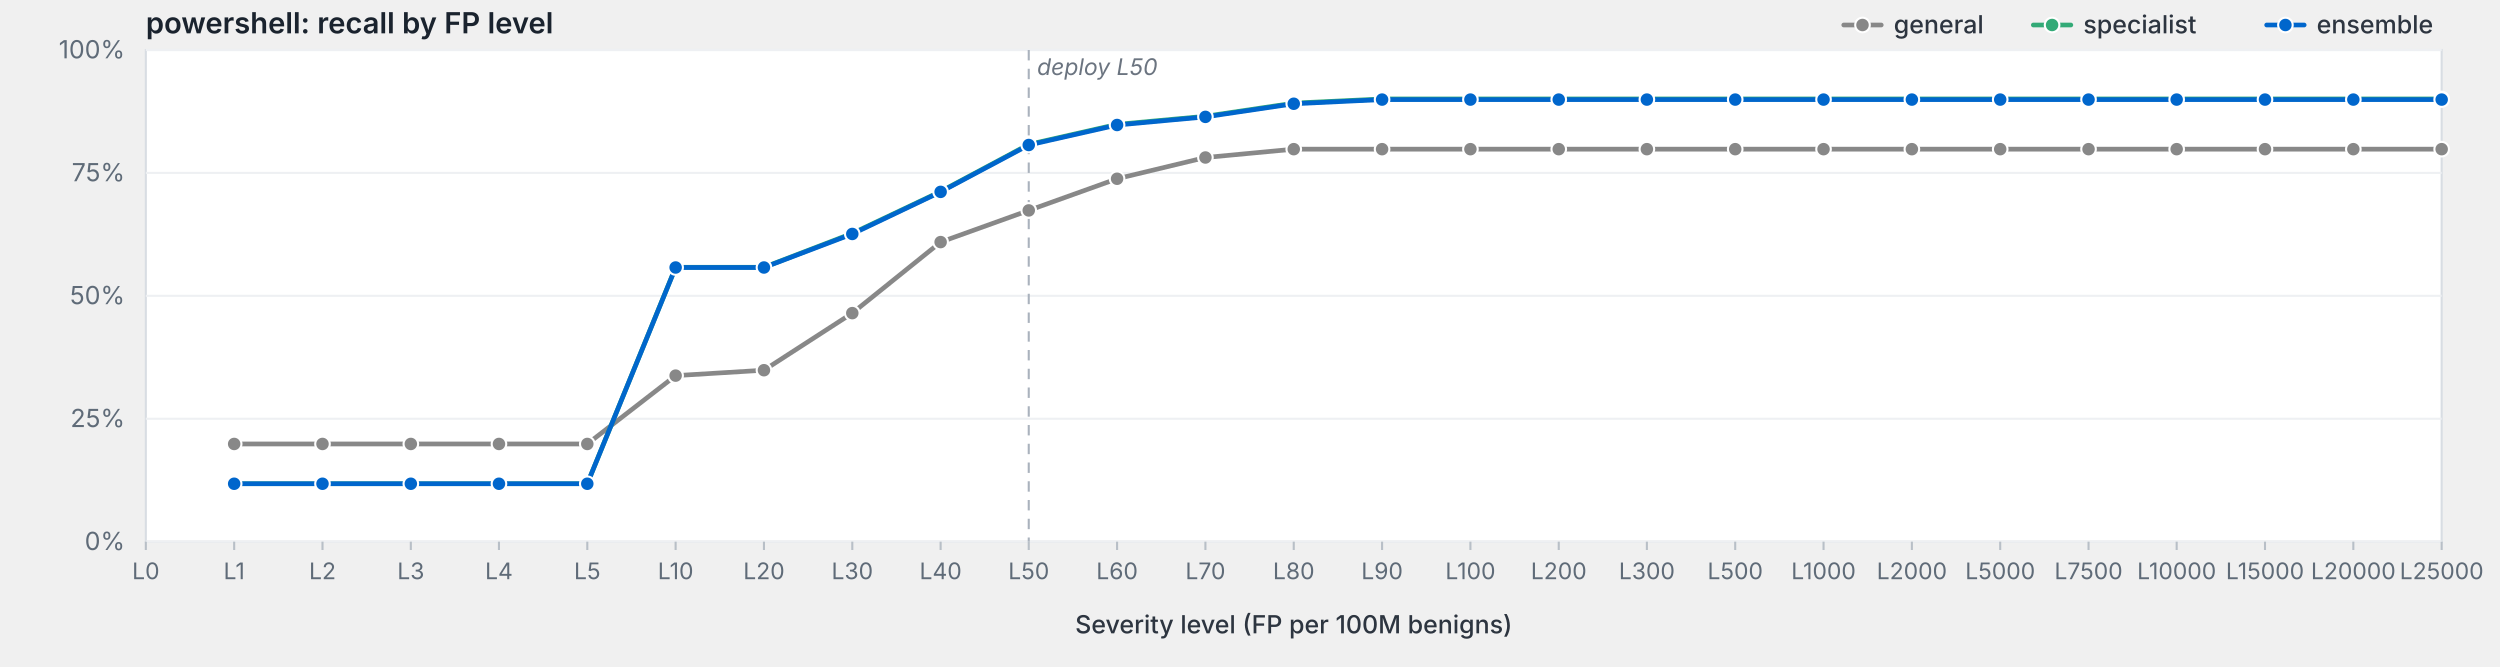
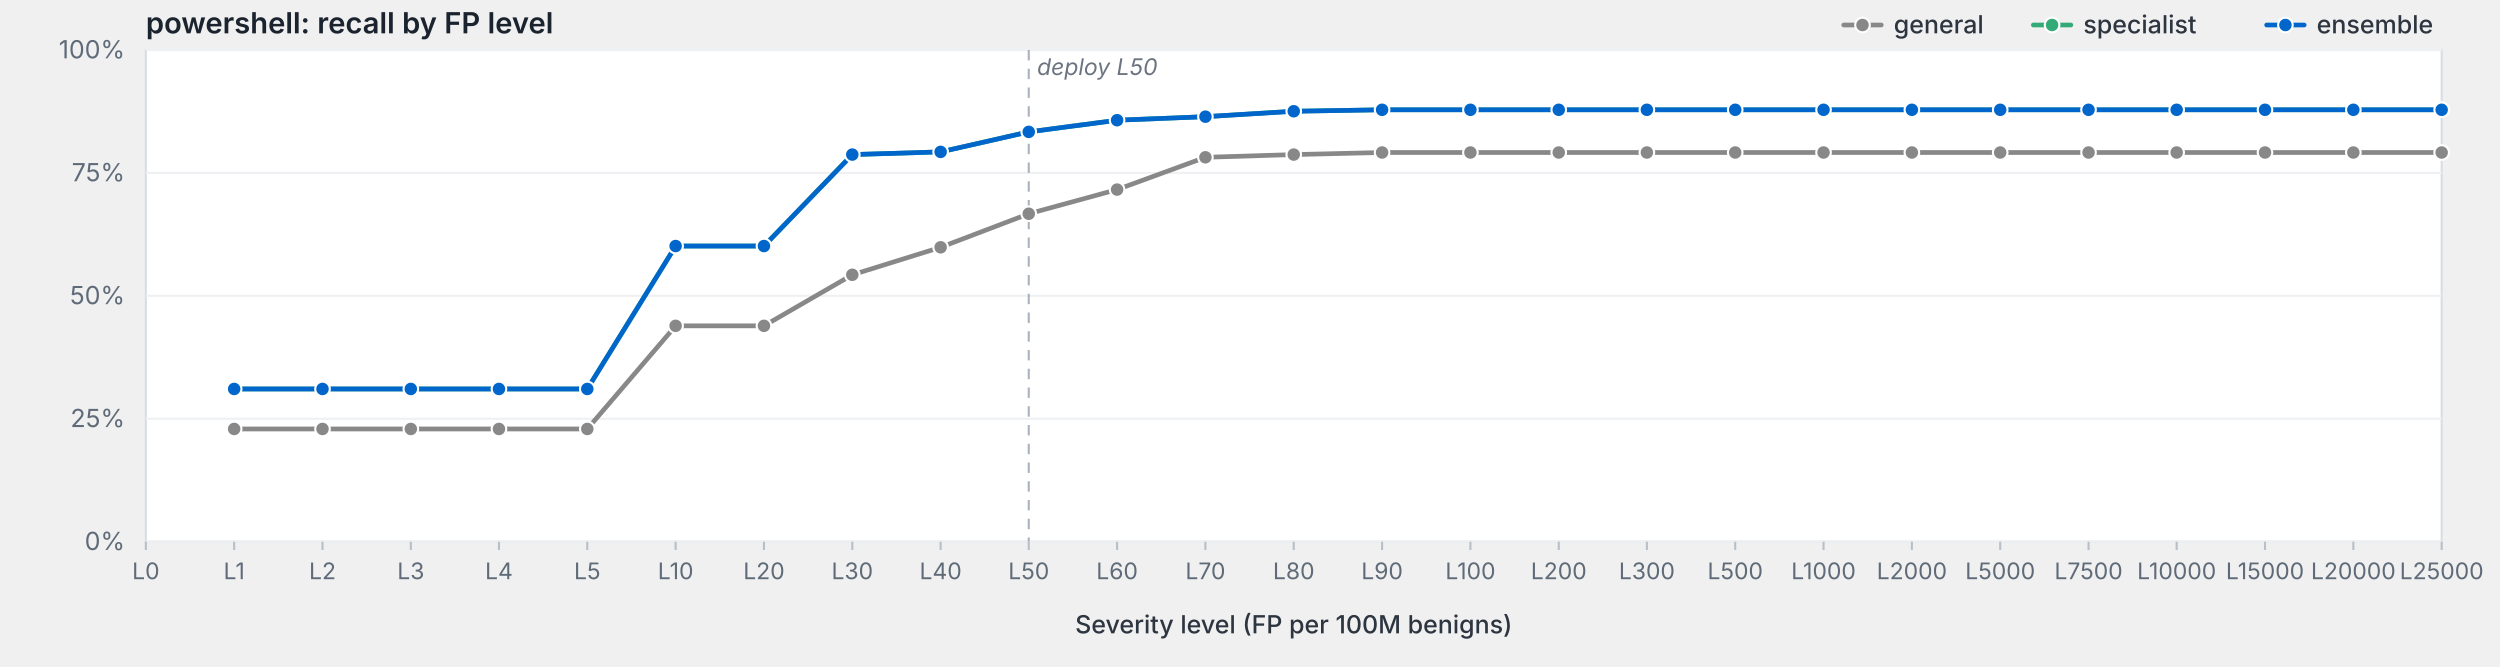
<svg xmlns="http://www.w3.org/2000/svg" viewBox="0 0 1200 320" width="1200" height="320" preserveAspectRatio="xMidYMid meet" role="img" aria-label="powershell: recall by FP level">
  <style>svg { background: #fdfdfd; }.frame { fill: #fff; stroke: #d8dde3; stroke-width: 1; }.grid { stroke: #eef0f3; stroke-width: 1; }.tick { stroke: #b8bfc7; stroke-width: 1; }.axis-label { fill: #5f6b78; font-family: -apple-system, BlinkMacSystemFont, "Segoe UI", system-ui, sans-serif; font-size: 12px; }.x-label { fill: #5f6b78; font-family: -apple-system, BlinkMacSystemFont, "Segoe UI", system-ui, sans-serif; font-size: 11px; }.axis-title { fill: #2d3540; font-family: -apple-system, BlinkMacSystemFont, "Segoe UI", system-ui, sans-serif; font-size: 12px; font-weight: 500; }.title { fill: #1a232e; font-family: -apple-system, BlinkMacSystemFont, "Segoe UI", system-ui, sans-serif; font-size: 14px; font-weight: 600; }.deploy-marker { stroke: #aab2bd; stroke-width: 1; stroke-dasharray: 5,4; }.deploy-label { fill: #6b7480; font-family: -apple-system, BlinkMacSystemFont, "Segoe UI", system-ui, sans-serif; font-size: 11px; font-style: italic; }.curve { fill: none; stroke-width: 2.25; stroke-linejoin: round; stroke-linecap: round; }.marker { stroke: #fff; stroke-width: 1; }.legend-text { fill: #2d3540; font-family: -apple-system, BlinkMacSystemFont, "Segoe UI", system-ui, sans-serif; font-size: 12px; font-weight: 500; }</style>
  <text class="title" x="70" y="16">powershell: recall by FP level</text>
  <rect class="frame" x="70" y="24" width="1102" height="236" />
  <line class="grid" x1="70" y1="260.0" x2="1172" y2="260.0" />
  <text class="axis-label" x="60" y="264.0" text-anchor="end">0%</text>
  <line class="grid" x1="70" y1="201.0" x2="1172" y2="201.0" />
  <text class="axis-label" x="60" y="205.0" text-anchor="end">25%</text>
  <line class="grid" x1="70" y1="142.0" x2="1172" y2="142.0" />
  <text class="axis-label" x="60" y="146.0" text-anchor="end">50%</text>
  <line class="grid" x1="70" y1="83.0" x2="1172" y2="83.0" />
  <text class="axis-label" x="60" y="87.0" text-anchor="end">75%</text>
  <line class="grid" x1="70" y1="24.0" x2="1172" y2="24.0" />
  <text class="axis-label" x="60" y="28.0" text-anchor="end">100%</text>
  <line class="deploy-marker" x1="493.8" y1="24" x2="493.8" y2="260" />
  <text class="deploy-label" x="497.8" y="36" text-anchor="start">deploy L50</text>
  <line class="tick" x1="70.0" y1="260" x2="70.0" y2="264" />
  <text class="x-label" x="70.0" y="278" text-anchor="middle">L0</text>
  <line class="tick" x1="112.4" y1="260" x2="112.4" y2="264" />
  <text class="x-label" x="112.4" y="278" text-anchor="middle">L1</text>
  <line class="tick" x1="154.8" y1="260" x2="154.8" y2="264" />
  <text class="x-label" x="154.8" y="278" text-anchor="middle">L2</text>
  <line class="tick" x1="197.2" y1="260" x2="197.2" y2="264" />
  <text class="x-label" x="197.2" y="278" text-anchor="middle">L3</text>
  <line class="tick" x1="239.5" y1="260" x2="239.5" y2="264" />
  <text class="x-label" x="239.5" y="278" text-anchor="middle">L4</text>
  <line class="tick" x1="281.9" y1="260" x2="281.9" y2="264" />
  <text class="x-label" x="281.9" y="278" text-anchor="middle">L5</text>
  <line class="tick" x1="324.3" y1="260" x2="324.3" y2="264" />
  <text class="x-label" x="324.3" y="278" text-anchor="middle">L10</text>
  <line class="tick" x1="366.7" y1="260" x2="366.7" y2="264" />
  <text class="x-label" x="366.7" y="278" text-anchor="middle">L20</text>
  <line class="tick" x1="409.1" y1="260" x2="409.1" y2="264" />
  <text class="x-label" x="409.1" y="278" text-anchor="middle">L30</text>
  <line class="tick" x1="451.5" y1="260" x2="451.5" y2="264" />
  <text class="x-label" x="451.5" y="278" text-anchor="middle">L40</text>
  <line class="tick" x1="493.8" y1="260" x2="493.8" y2="264" />
  <text class="x-label" x="493.8" y="278" text-anchor="middle">L50</text>
  <line class="tick" x1="536.2" y1="260" x2="536.2" y2="264" />
  <text class="x-label" x="536.2" y="278" text-anchor="middle">L60</text>
  <line class="tick" x1="578.6" y1="260" x2="578.6" y2="264" />
  <text class="x-label" x="578.6" y="278" text-anchor="middle">L70</text>
  <line class="tick" x1="621.0" y1="260" x2="621.0" y2="264" />
  <text class="x-label" x="621.0" y="278" text-anchor="middle">L80</text>
  <line class="tick" x1="663.4" y1="260" x2="663.4" y2="264" />
  <text class="x-label" x="663.4" y="278" text-anchor="middle">L90</text>
  <line class="tick" x1="705.8" y1="260" x2="705.8" y2="264" />
  <text class="x-label" x="705.8" y="278" text-anchor="middle">L100</text>
  <line class="tick" x1="748.2" y1="260" x2="748.2" y2="264" />
  <text class="x-label" x="748.2" y="278" text-anchor="middle">L200</text>
  <line class="tick" x1="790.5" y1="260" x2="790.5" y2="264" />
  <text class="x-label" x="790.5" y="278" text-anchor="middle">L300</text>
  <line class="tick" x1="832.9" y1="260" x2="832.9" y2="264" />
  <text class="x-label" x="832.9" y="278" text-anchor="middle">L500</text>
  <line class="tick" x1="875.3" y1="260" x2="875.3" y2="264" />
  <text class="x-label" x="875.3" y="278" text-anchor="middle">L1000</text>
  <line class="tick" x1="917.7" y1="260" x2="917.7" y2="264" />
  <text class="x-label" x="917.7" y="278" text-anchor="middle">L2000</text>
  <line class="tick" x1="960.1" y1="260" x2="960.1" y2="264" />
  <text class="x-label" x="960.1" y="278" text-anchor="middle">L5000</text>
  <line class="tick" x1="1002.5" y1="260" x2="1002.5" y2="264" />
  <text class="x-label" x="1002.5" y="278" text-anchor="middle">L7500</text>
  <line class="tick" x1="1044.8" y1="260" x2="1044.8" y2="264" />
  <text class="x-label" x="1044.8" y="278" text-anchor="middle">L10000</text>
  <line class="tick" x1="1087.2" y1="260" x2="1087.2" y2="264" />
  <text class="x-label" x="1087.2" y="278" text-anchor="middle">L15000</text>
  <line class="tick" x1="1129.6" y1="260" x2="1129.6" y2="264" />
  <text class="x-label" x="1129.6" y="278" text-anchor="middle">L20000</text>
  <line class="tick" x1="1172.0" y1="260" x2="1172.0" y2="264" />
  <text class="x-label" x="1172.0" y="278" text-anchor="middle">L25000</text>
  <text class="axis-title" x="621.0" y="304" text-anchor="middle">Severity level (FP per 100M benigns)</text>
-   <path class="curve" d="M112.4,213.1 L154.8,213.1 L197.2,213.1 L239.5,213.1 L281.9,213.1 L324.3,180.3 L366.7,177.7 L409.1,150.3 L451.5,116.2 L493.8,101.0 L536.2,85.8 L578.6,75.6 L621.0,71.6 L663.4,71.6 L705.8,71.6 L748.2,71.6 L790.5,71.6 L832.9,71.6 L875.3,71.6 L917.7,71.6 L960.1,71.6 L1002.5,71.6 L1044.8,71.6 L1087.2,71.6 L1129.6,71.6 L1172.0,71.6" stroke="#888" />
-   <circle class="marker" cx="112.4" cy="213.1" r="3.5" fill="#888" />
-   <circle class="marker" cx="154.8" cy="213.1" r="3.5" fill="#888" />
-   <circle class="marker" cx="197.2" cy="213.1" r="3.5" fill="#888" />
-   <circle class="marker" cx="239.5" cy="213.1" r="3.5" fill="#888" />
-   <circle class="marker" cx="281.9" cy="213.1" r="3.5" fill="#888" />
-   <circle class="marker" cx="324.3" cy="180.3" r="3.5" fill="#888" />
-   <circle class="marker" cx="366.7" cy="177.7" r="3.5" fill="#888" />
-   <circle class="marker" cx="409.1" cy="150.3" r="3.5" fill="#888" />
-   <circle class="marker" cx="451.5" cy="116.2" r="3.5" fill="#888" />
-   <circle class="marker" cx="493.8" cy="101.0" r="3.5" fill="#888" />
-   <circle class="marker" cx="536.2" cy="85.8" r="3.5" fill="#888" />
-   <circle class="marker" cx="578.6" cy="75.6" r="3.5" fill="#888" />
-   <circle class="marker" cx="621.0" cy="71.6" r="3.5" fill="#888" />
-   <circle class="marker" cx="663.4" cy="71.6" r="3.5" fill="#888" />
-   <circle class="marker" cx="705.8" cy="71.6" r="3.5" fill="#888" />
-   <circle class="marker" cx="748.2" cy="71.6" r="3.5" fill="#888" />
-   <circle class="marker" cx="790.5" cy="71.6" r="3.5" fill="#888" />
-   <circle class="marker" cx="832.9" cy="71.6" r="3.5" fill="#888" />
-   <circle class="marker" cx="875.3" cy="71.6" r="3.5" fill="#888" />
-   <circle class="marker" cx="917.7" cy="71.6" r="3.5" fill="#888" />
-   <circle class="marker" cx="960.1" cy="71.6" r="3.5" fill="#888" />
-   <circle class="marker" cx="1002.5" cy="71.6" r="3.5" fill="#888" />
-   <circle class="marker" cx="1044.8" cy="71.6" r="3.5" fill="#888" />
-   <circle class="marker" cx="1087.2" cy="71.6" r="3.5" fill="#888" />
-   <circle class="marker" cx="1129.6" cy="71.6" r="3.5" fill="#888" />
-   <circle class="marker" cx="1172.0" cy="71.6" r="3.5" fill="#888" />
-   <path class="curve" d="M112.4,232.2 L154.8,232.2 L197.2,232.2 L239.5,232.2 L281.9,232.2 L324.3,128.3 L366.7,128.3 L409.1,112.0 L451.5,91.9 L493.8,69.3 L536.2,59.7 L578.6,55.8 L621.0,49.5 L663.4,47.5 L705.8,47.5 L748.2,47.5 L790.5,47.5 L832.9,47.5 L875.3,47.5 L917.7,47.5 L960.1,47.5 L1002.5,47.5 L1044.8,47.5 L1087.2,47.5 L1129.6,47.5 L1172.0,47.5" stroke="#3a7" />
-   <circle class="marker" cx="112.4" cy="232.2" r="3.5" fill="#3a7" />
-   <circle class="marker" cx="154.8" cy="232.2" r="3.5" fill="#3a7" />
-   <circle class="marker" cx="197.2" cy="232.2" r="3.5" fill="#3a7" />
-   <circle class="marker" cx="239.5" cy="232.2" r="3.5" fill="#3a7" />
-   <circle class="marker" cx="281.9" cy="232.2" r="3.5" fill="#3a7" />
-   <circle class="marker" cx="324.3" cy="128.3" r="3.5" fill="#3a7" />
-   <circle class="marker" cx="366.7" cy="128.3" r="3.5" fill="#3a7" />
-   <circle class="marker" cx="409.1" cy="112.0" r="3.5" fill="#3a7" />
-   <circle class="marker" cx="451.5" cy="91.9" r="3.5" fill="#3a7" />
-   <circle class="marker" cx="493.8" cy="69.3" r="3.5" fill="#3a7" />
-   <circle class="marker" cx="536.2" cy="59.7" r="3.5" fill="#3a7" />
-   <circle class="marker" cx="578.6" cy="55.8" r="3.5" fill="#3a7" />
-   <circle class="marker" cx="621.0" cy="49.5" r="3.5" fill="#3a7" />
-   <circle class="marker" cx="663.4" cy="47.5" r="3.5" fill="#3a7" />
-   <circle class="marker" cx="705.8" cy="47.5" r="3.5" fill="#3a7" />
-   <circle class="marker" cx="748.2" cy="47.5" r="3.5" fill="#3a7" />
-   <circle class="marker" cx="790.5" cy="47.5" r="3.5" fill="#3a7" />
-   <circle class="marker" cx="832.9" cy="47.5" r="3.5" fill="#3a7" />
-   <circle class="marker" cx="875.3" cy="47.5" r="3.5" fill="#3a7" />
-   <circle class="marker" cx="917.7" cy="47.5" r="3.5" fill="#3a7" />
-   <circle class="marker" cx="960.1" cy="47.5" r="3.5" fill="#3a7" />
-   <circle class="marker" cx="1002.5" cy="47.5" r="3.5" fill="#3a7" />
-   <circle class="marker" cx="1044.8" cy="47.5" r="3.5" fill="#3a7" />
-   <circle class="marker" cx="1087.2" cy="47.5" r="3.5" fill="#3a7" />
-   <circle class="marker" cx="1129.6" cy="47.5" r="3.5" fill="#3a7" />
-   <circle class="marker" cx="1172.0" cy="47.5" r="3.5" fill="#3a7" />
-   <path class="curve" d="M112.4,232.2 L154.8,232.2 L197.2,232.2 L239.5,232.2 L281.9,232.2 L324.3,128.4 L366.7,128.4 L409.1,112.3 L451.5,92.1 L493.8,69.6 L536.2,60.0 L578.6,56.1 L621.0,49.8 L663.4,47.8 L705.8,47.8 L748.2,47.8 L790.5,47.8 L832.9,47.8 L875.3,47.8 L917.7,47.8 L960.1,47.8 L1002.5,47.8 L1044.8,47.8 L1087.2,47.8 L1129.6,47.8 L1172.0,47.8" stroke="#06c" />
-   <circle class="marker" cx="112.4" cy="232.2" r="3.5" fill="#06c" />
-   <circle class="marker" cx="154.8" cy="232.2" r="3.5" fill="#06c" />
-   <circle class="marker" cx="197.2" cy="232.2" r="3.5" fill="#06c" />
-   <circle class="marker" cx="239.5" cy="232.2" r="3.5" fill="#06c" />
-   <circle class="marker" cx="281.9" cy="232.2" r="3.5" fill="#06c" />
-   <circle class="marker" cx="324.3" cy="128.4" r="3.5" fill="#06c" />
-   <circle class="marker" cx="366.7" cy="128.4" r="3.5" fill="#06c" />
-   <circle class="marker" cx="409.1" cy="112.3" r="3.5" fill="#06c" />
-   <circle class="marker" cx="451.5" cy="92.1" r="3.5" fill="#06c" />
-   <circle class="marker" cx="493.8" cy="69.6" r="3.5" fill="#06c" />
-   <circle class="marker" cx="536.2" cy="60.0" r="3.5" fill="#06c" />
-   <circle class="marker" cx="578.6" cy="56.1" r="3.5" fill="#06c" />
-   <circle class="marker" cx="621.0" cy="49.8" r="3.5" fill="#06c" />
-   <circle class="marker" cx="663.4" cy="47.8" r="3.5" fill="#06c" />
-   <circle class="marker" cx="705.8" cy="47.8" r="3.5" fill="#06c" />
-   <circle class="marker" cx="748.2" cy="47.8" r="3.5" fill="#06c" />
-   <circle class="marker" cx="790.5" cy="47.8" r="3.5" fill="#06c" />
-   <circle class="marker" cx="832.9" cy="47.8" r="3.5" fill="#06c" />
-   <circle class="marker" cx="875.3" cy="47.8" r="3.5" fill="#06c" />
-   <circle class="marker" cx="917.7" cy="47.8" r="3.5" fill="#06c" />
-   <circle class="marker" cx="960.1" cy="47.8" r="3.5" fill="#06c" />
-   <circle class="marker" cx="1002.5" cy="47.8" r="3.5" fill="#06c" />
-   <circle class="marker" cx="1044.8" cy="47.8" r="3.5" fill="#06c" />
-   <circle class="marker" cx="1087.2" cy="47.8" r="3.5" fill="#06c" />
-   <circle class="marker" cx="1129.6" cy="47.8" r="3.5" fill="#06c" />
-   <circle class="marker" cx="1172.0" cy="47.8" r="3.5" fill="#06c" />
+   <path class="curve" d="M112.4,205.9 L154.8,205.9 L197.2,205.9 L239.5,205.9 L281.9,205.9 L324.3,156.4 L366.7,156.4 L409.1,131.9 L451.5,118.7 L493.8,102.6 L536.2,91.0 L578.6,75.5 L621.0,74.2 L663.4,73.2 L705.8,73.2 L748.2,73.2 L790.5,73.2 L832.9,73.2 L875.3,73.2 L917.7,73.2 L960.1,73.2 L1002.5,73.2 L1044.8,73.2 L1087.2,73.2 L1129.6,73.2 L1172.0,73.2" stroke="#888" />
+   <circle class="marker" cx="112.4" cy="205.9" r="3.5" fill="#888" />
+   <circle class="marker" cx="154.8" cy="205.9" r="3.5" fill="#888" />
+   <circle class="marker" cx="197.2" cy="205.9" r="3.5" fill="#888" />
+   <circle class="marker" cx="239.5" cy="205.9" r="3.5" fill="#888" />
+   <circle class="marker" cx="281.9" cy="205.9" r="3.5" fill="#888" />
+   <circle class="marker" cx="324.3" cy="156.4" r="3.5" fill="#888" />
+   <circle class="marker" cx="366.7" cy="156.4" r="3.5" fill="#888" />
+   <circle class="marker" cx="409.1" cy="131.9" r="3.5" fill="#888" />
+   <circle class="marker" cx="451.5" cy="118.7" r="3.5" fill="#888" />
+   <circle class="marker" cx="493.8" cy="102.6" r="3.5" fill="#888" />
+   <circle class="marker" cx="536.2" cy="91.0" r="3.5" fill="#888" />
+   <circle class="marker" cx="578.6" cy="75.5" r="3.5" fill="#888" />
+   <circle class="marker" cx="621.0" cy="74.2" r="3.5" fill="#888" />
+   <circle class="marker" cx="663.4" cy="73.2" r="3.5" fill="#888" />
+   <circle class="marker" cx="705.8" cy="73.2" r="3.5" fill="#888" />
+   <circle class="marker" cx="748.2" cy="73.2" r="3.5" fill="#888" />
+   <circle class="marker" cx="790.5" cy="73.2" r="3.5" fill="#888" />
+   <circle class="marker" cx="832.9" cy="73.2" r="3.5" fill="#888" />
+   <circle class="marker" cx="875.3" cy="73.2" r="3.5" fill="#888" />
+   <circle class="marker" cx="917.7" cy="73.2" r="3.5" fill="#888" />
+   <circle class="marker" cx="960.1" cy="73.2" r="3.5" fill="#888" />
+   <circle class="marker" cx="1002.5" cy="73.2" r="3.5" fill="#888" />
+   <circle class="marker" cx="1044.8" cy="73.2" r="3.5" fill="#888" />
+   <circle class="marker" cx="1087.2" cy="73.2" r="3.5" fill="#888" />
+   <circle class="marker" cx="1129.6" cy="73.2" r="3.5" fill="#888" />
+   <circle class="marker" cx="1172.0" cy="73.2" r="3.5" fill="#888" />
+   <path class="curve" d="M112.4,186.7 L154.8,186.7 L197.2,186.7 L239.5,186.7 L281.9,186.7 L324.3,118.1 L366.7,118.1 L409.1,74.2 L451.5,72.9 L493.8,63.3 L536.2,57.7 L578.6,56.0 L621.0,53.4 L663.4,52.7 L705.8,52.7 L748.2,52.7 L790.5,52.7 L832.9,52.7 L875.3,52.7 L917.7,52.7 L960.1,52.7 L1002.5,52.7 L1044.8,52.7 L1087.2,52.7 L1129.6,52.7 L1172.0,52.7" stroke="#3a7" />
+   <circle class="marker" cx="112.4" cy="186.7" r="3.5" fill="#3a7" />
+   <circle class="marker" cx="154.8" cy="186.7" r="3.5" fill="#3a7" />
+   <circle class="marker" cx="197.2" cy="186.7" r="3.5" fill="#3a7" />
+   <circle class="marker" cx="239.5" cy="186.7" r="3.5" fill="#3a7" />
+   <circle class="marker" cx="281.9" cy="186.7" r="3.5" fill="#3a7" />
+   <circle class="marker" cx="324.3" cy="118.1" r="3.5" fill="#3a7" />
+   <circle class="marker" cx="366.7" cy="118.1" r="3.5" fill="#3a7" />
+   <circle class="marker" cx="409.1" cy="74.2" r="3.5" fill="#3a7" />
+   <circle class="marker" cx="451.5" cy="72.9" r="3.5" fill="#3a7" />
+   <circle class="marker" cx="493.8" cy="63.3" r="3.5" fill="#3a7" />
+   <circle class="marker" cx="536.2" cy="57.7" r="3.5" fill="#3a7" />
+   <circle class="marker" cx="578.6" cy="56.0" r="3.5" fill="#3a7" />
+   <circle class="marker" cx="621.0" cy="53.4" r="3.5" fill="#3a7" />
+   <circle class="marker" cx="663.4" cy="52.7" r="3.5" fill="#3a7" />
+   <circle class="marker" cx="705.8" cy="52.7" r="3.5" fill="#3a7" />
+   <circle class="marker" cx="748.2" cy="52.7" r="3.5" fill="#3a7" />
+   <circle class="marker" cx="790.5" cy="52.7" r="3.5" fill="#3a7" />
+   <circle class="marker" cx="832.9" cy="52.7" r="3.5" fill="#3a7" />
+   <circle class="marker" cx="875.3" cy="52.7" r="3.5" fill="#3a7" />
+   <circle class="marker" cx="917.7" cy="52.7" r="3.5" fill="#3a7" />
+   <circle class="marker" cx="960.1" cy="52.7" r="3.5" fill="#3a7" />
+   <circle class="marker" cx="1002.5" cy="52.7" r="3.5" fill="#3a7" />
+   <circle class="marker" cx="1044.8" cy="52.7" r="3.5" fill="#3a7" />
+   <circle class="marker" cx="1087.2" cy="52.7" r="3.5" fill="#3a7" />
+   <circle class="marker" cx="1129.6" cy="52.7" r="3.5" fill="#3a7" />
+   <circle class="marker" cx="1172.0" cy="52.7" r="3.5" fill="#3a7" />
+   <path class="curve" d="M112.4,186.7 L154.8,186.7 L197.2,186.7 L239.5,186.7 L281.9,186.7 L324.3,118.1 L366.7,118.1 L409.1,74.2 L451.5,72.9 L493.8,63.3 L536.2,57.7 L578.6,56.0 L621.0,53.4 L663.4,52.7 L705.8,52.7 L748.2,52.7 L790.5,52.7 L832.9,52.7 L875.3,52.7 L917.7,52.7 L960.1,52.7 L1002.5,52.7 L1044.8,52.7 L1087.2,52.7 L1129.6,52.7 L1172.0,52.7" stroke="#06c" />
+   <circle class="marker" cx="112.4" cy="186.7" r="3.5" fill="#06c" />
+   <circle class="marker" cx="154.8" cy="186.7" r="3.5" fill="#06c" />
+   <circle class="marker" cx="197.2" cy="186.7" r="3.5" fill="#06c" />
+   <circle class="marker" cx="239.5" cy="186.7" r="3.5" fill="#06c" />
+   <circle class="marker" cx="281.9" cy="186.7" r="3.5" fill="#06c" />
+   <circle class="marker" cx="324.3" cy="118.1" r="3.5" fill="#06c" />
+   <circle class="marker" cx="366.7" cy="118.1" r="3.5" fill="#06c" />
+   <circle class="marker" cx="409.1" cy="74.2" r="3.5" fill="#06c" />
+   <circle class="marker" cx="451.5" cy="72.9" r="3.5" fill="#06c" />
+   <circle class="marker" cx="493.8" cy="63.3" r="3.5" fill="#06c" />
+   <circle class="marker" cx="536.2" cy="57.7" r="3.5" fill="#06c" />
+   <circle class="marker" cx="578.6" cy="56.0" r="3.5" fill="#06c" />
+   <circle class="marker" cx="621.0" cy="53.4" r="3.5" fill="#06c" />
+   <circle class="marker" cx="663.4" cy="52.7" r="3.5" fill="#06c" />
+   <circle class="marker" cx="705.8" cy="52.7" r="3.5" fill="#06c" />
+   <circle class="marker" cx="748.2" cy="52.7" r="3.5" fill="#06c" />
+   <circle class="marker" cx="790.5" cy="52.7" r="3.5" fill="#06c" />
+   <circle class="marker" cx="832.9" cy="52.7" r="3.5" fill="#06c" />
+   <circle class="marker" cx="875.3" cy="52.7" r="3.5" fill="#06c" />
+   <circle class="marker" cx="917.7" cy="52.7" r="3.5" fill="#06c" />
+   <circle class="marker" cx="960.1" cy="52.7" r="3.5" fill="#06c" />
+   <circle class="marker" cx="1002.5" cy="52.7" r="3.5" fill="#06c" />
+   <circle class="marker" cx="1044.8" cy="52.7" r="3.5" fill="#06c" />
+   <circle class="marker" cx="1087.2" cy="52.7" r="3.5" fill="#06c" />
+   <circle class="marker" cx="1129.6" cy="52.7" r="3.5" fill="#06c" />
+   <circle class="marker" cx="1172.0" cy="52.7" r="3.5" fill="#06c" />
  <line x1="1088.0" y1="12.0" x2="1106.0" y2="12.0" stroke="#06c" stroke-width="2.25" stroke-linecap="round" />
  <circle cx="1097.0" cy="12.0" r="3.5" fill="#06c" stroke="#fff" stroke-width="1" />
  <text class="legend-text" x="1112.0" y="16.0">ensemble</text>
  <line x1="976.0" y1="12.0" x2="994.0" y2="12.0" stroke="#3a7" stroke-width="2.25" stroke-linecap="round" />
  <circle cx="985.0" cy="12.0" r="3.5" fill="#3a7" stroke="#fff" stroke-width="1" />
  <text class="legend-text" x="1000.0" y="16.0">specialist</text>
  <line x1="885.0" y1="12.0" x2="903.0" y2="12.0" stroke="#888" stroke-width="2.25" stroke-linecap="round" />
  <circle cx="894.0" cy="12.0" r="3.5" fill="#888" stroke="#fff" stroke-width="1" />
  <text class="legend-text" x="909.0" y="16.0">general</text>
</svg>
